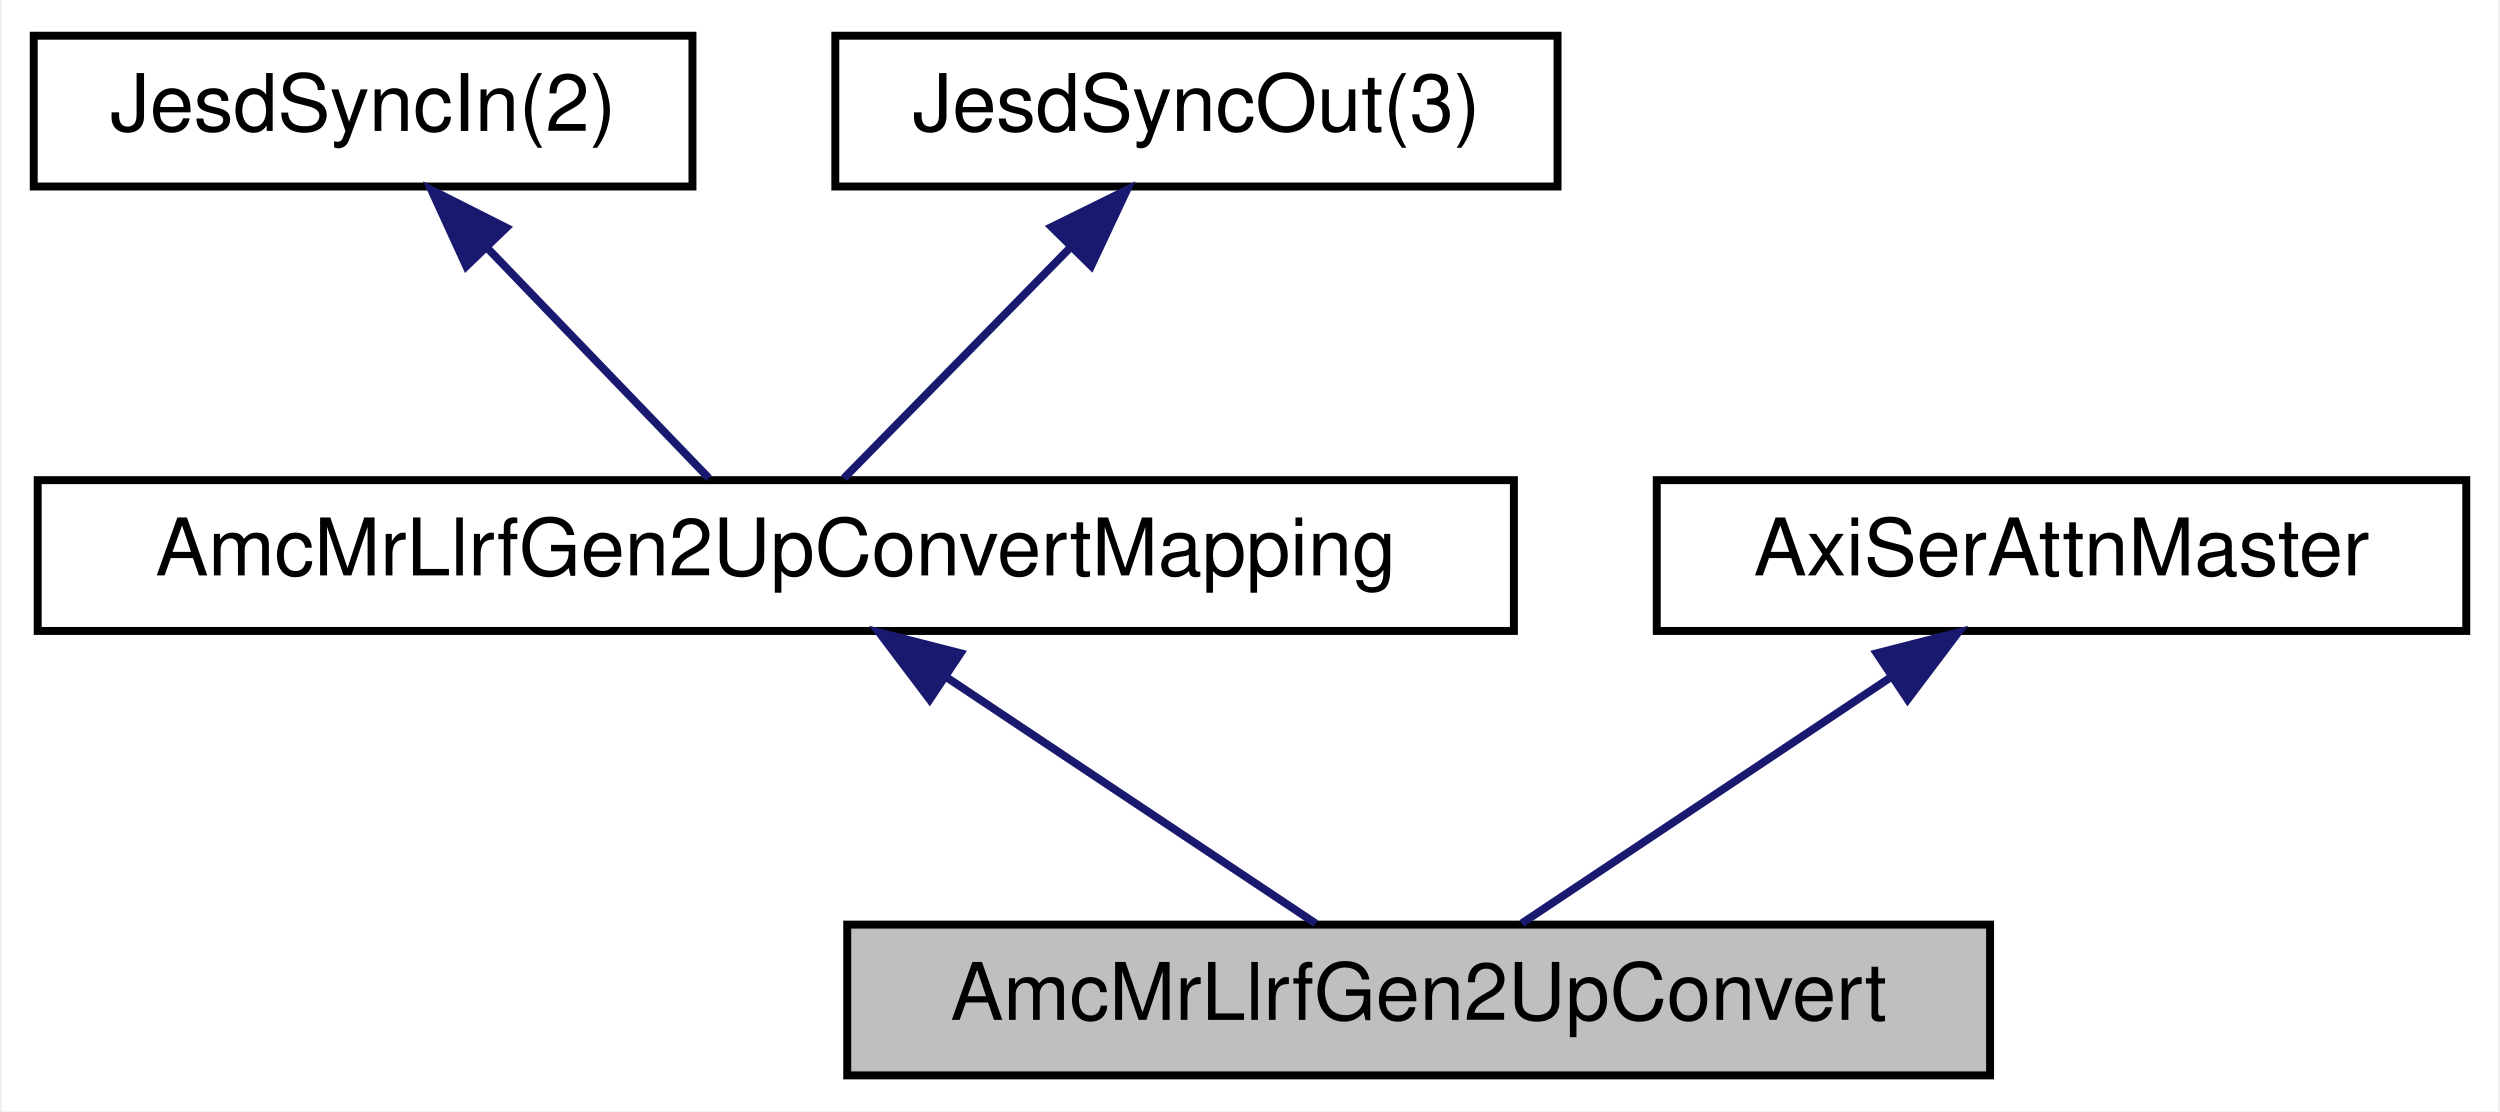
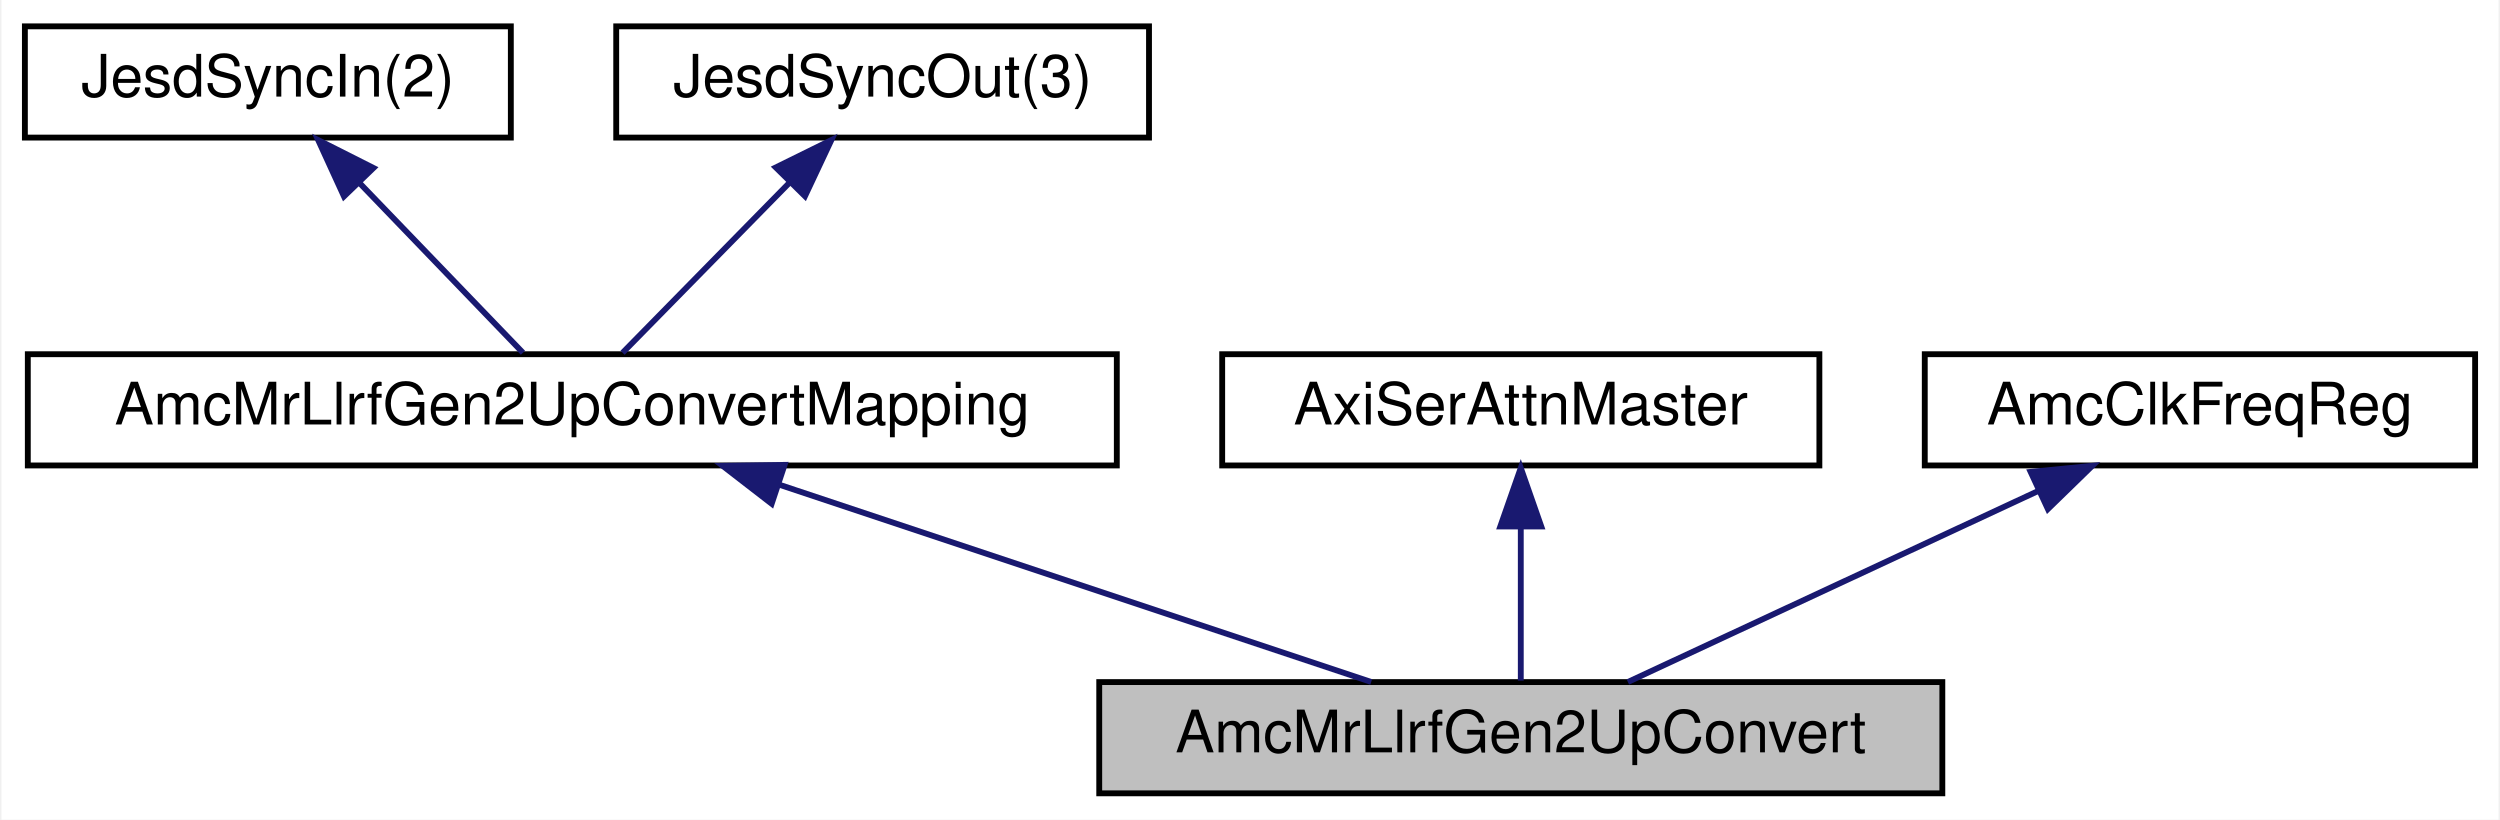
- <svg xmlns="http://www.w3.org/2000/svg" xmlns:xlink="http://www.w3.org/1999/xlink" width="315pt" height="140pt" viewBox="0.00 0.00 314.50 140.00">
+ <svg xmlns="http://www.w3.org/2000/svg" xmlns:xlink="http://www.w3.org/1999/xlink" width="427pt" height="140pt" viewBox="0.00 0.00 426.50 140.00">
  <g id="graph0" class="graph" transform="scale(1 1) rotate(0) translate(4 136)">
-     <polygon fill="white" stroke="transparent" points="-4,4 -4,-136 310.5,-136 310.5,4 -4,4" />
+     <polygon fill="white" stroke="transparent" points="-4,4 -4,-136 422.5,-136 422.5,4 -4,4" />
    <g id="node1" class="node">
      <g id="a_node1">
        <a xlink:title=" ">
-           <polygon fill="#bfbfbf" stroke="black" points="102.5,-0.5 102.5,-19.5 246.5,-19.5 246.5,-0.5 102.5,-0.5" />
-           <text text-anchor="middle" x="174.5" y="-7.5" font-family="Helvetica,sans-Serif" font-size="10.00">AmcMrLlrfGen2UpConvert</text>
+           <polygon fill="#bfbfbf" stroke="black" points="183.5,-0.5 183.5,-19.5 327.5,-19.5 327.5,-0.5 183.5,-0.5" />
+           <text text-anchor="middle" x="255.5" y="-7.5" font-family="Helvetica,sans-Serif" font-size="10.00">AmcMrLlrfGen2UpConvert</text>
        </a>
      </g>
    </g>
    <g id="node2" class="node">
      <g id="a_node2">
        <a xlink:href="classAmcMrLlrfGen2UpConvertMapping.html" target="_top" xlink:title=" ">
          <polygon fill="white" stroke="black" points="0.5,-56.5 0.5,-75.5 186.5,-75.5 186.5,-56.5 0.5,-56.5" />
          <text text-anchor="middle" x="93.5" y="-63.5" font-family="Helvetica,sans-Serif" font-size="10.00">AmcMrLlrfGen2UpConvertMapping</text>
        </a>
      </g>
    </g>
    <g id="edge1" class="edge">
-       <path fill="none" stroke="midnightblue" d="M115.07,-50.62C129.86,-40.76 149.01,-27.99 161.52,-19.65" />
-       <polygon fill="midnightblue" stroke="midnightblue" points="112.89,-47.86 106.51,-56.32 116.78,-53.69 112.89,-47.86" />
+       <path fill="none" stroke="midnightblue" d="M128.98,-53.17C159.49,-43 202.74,-28.59 229.95,-19.52" />
+       <polygon fill="midnightblue" stroke="midnightblue" points="127.55,-49.96 119.17,-56.44 129.76,-56.6 127.55,-49.96" />
    </g>
    <g id="node3" class="node">
      <g id="a_node3">
        <a xlink:href="classJesdSyncIn.html" target="_top" xlink:title=" ">
          <polygon fill="white" stroke="black" points="0,-112.5 0,-131.5 83,-131.5 83,-112.5 0,-112.5" />
          <text text-anchor="middle" x="41.5" y="-119.5" font-family="Helvetica,sans-Serif" font-size="10.00">JesdSyncIn(2)</text>
        </a>
      </g>
    </g>
    <g id="edge2" class="edge">
      <path fill="none" stroke="midnightblue" d="M57.18,-104.72C66.34,-95.2 77.55,-83.56 85.07,-75.75" />
      <polygon fill="midnightblue" stroke="midnightblue" points="54.5,-102.45 50.09,-112.08 59.54,-107.31 54.5,-102.45" />
    </g>
    <g id="node4" class="node">
      <g id="a_node4">
        <a xlink:href="classJesdSyncOut.html" target="_top" xlink:title=" ">
          <polygon fill="white" stroke="black" points="101,-112.5 101,-131.5 192,-131.5 192,-112.5 101,-112.5" />
          <text text-anchor="middle" x="146.5" y="-119.5" font-family="Helvetica,sans-Serif" font-size="10.00">JesdSyncOut(3)</text>
        </a>
      </g>
    </g>
    <g id="edge3" class="edge">
      <path fill="none" stroke="midnightblue" d="M130.52,-104.72C121.18,-95.2 109.75,-83.56 102.09,-75.75" />
      <polygon fill="midnightblue" stroke="midnightblue" points="128.25,-107.4 137.75,-112.08 133.24,-102.49 128.25,-107.4" />
    </g>
    <g id="node5" class="node">
      <g id="a_node5">
        <a xlink:href="classAxiSerAttnMaster.html" target="_top" xlink:title=" ">
          <polygon fill="white" stroke="black" points="204.5,-56.5 204.5,-75.5 306.5,-75.5 306.5,-56.5 204.5,-56.5" />
          <text text-anchor="middle" x="255.5" y="-63.5" font-family="Helvetica,sans-Serif" font-size="10.00">AxiSerAttnMaster</text>
        </a>
      </g>
    </g>
    <g id="edge4" class="edge">
-       <path fill="none" stroke="midnightblue" d="M233.93,-50.62C219.14,-40.76 199.99,-27.99 187.48,-19.65" />
-       <polygon fill="midnightblue" stroke="midnightblue" points="232.22,-53.69 242.49,-56.32 236.11,-47.86 232.22,-53.69" />
+       <path fill="none" stroke="midnightblue" d="M255.5,-45.8C255.5,-36.91 255.5,-26.78 255.5,-19.75" />
+       <polygon fill="midnightblue" stroke="midnightblue" points="252,-46.08 255.5,-56.08 259,-46.08 252,-46.08" />
+     </g>
+     <g id="node6" class="node">
+       <g id="a_node6">
+         <a xlink:href="classAmcClkFreqReg.html" target="_top" xlink:title=" ">
+           <polygon fill="white" stroke="black" points="324.5,-56.5 324.5,-75.5 418.5,-75.5 418.5,-56.5 324.5,-56.5" />
+           <text text-anchor="middle" x="371.5" y="-63.5" font-family="Helvetica,sans-Serif" font-size="10.00">AmcClkFreqReg</text>
+         </a>
+       </g>
+     </g>
+     <g id="edge5" class="edge">
+       <path fill="none" stroke="midnightblue" d="M343.78,-52.1C322.11,-42.01 292.6,-28.27 273.79,-19.52" />
+       <polygon fill="midnightblue" stroke="midnightblue" points="342.58,-55.4 353.12,-56.44 345.53,-49.05 342.58,-55.4" />
    </g>
  </g>
</svg>
